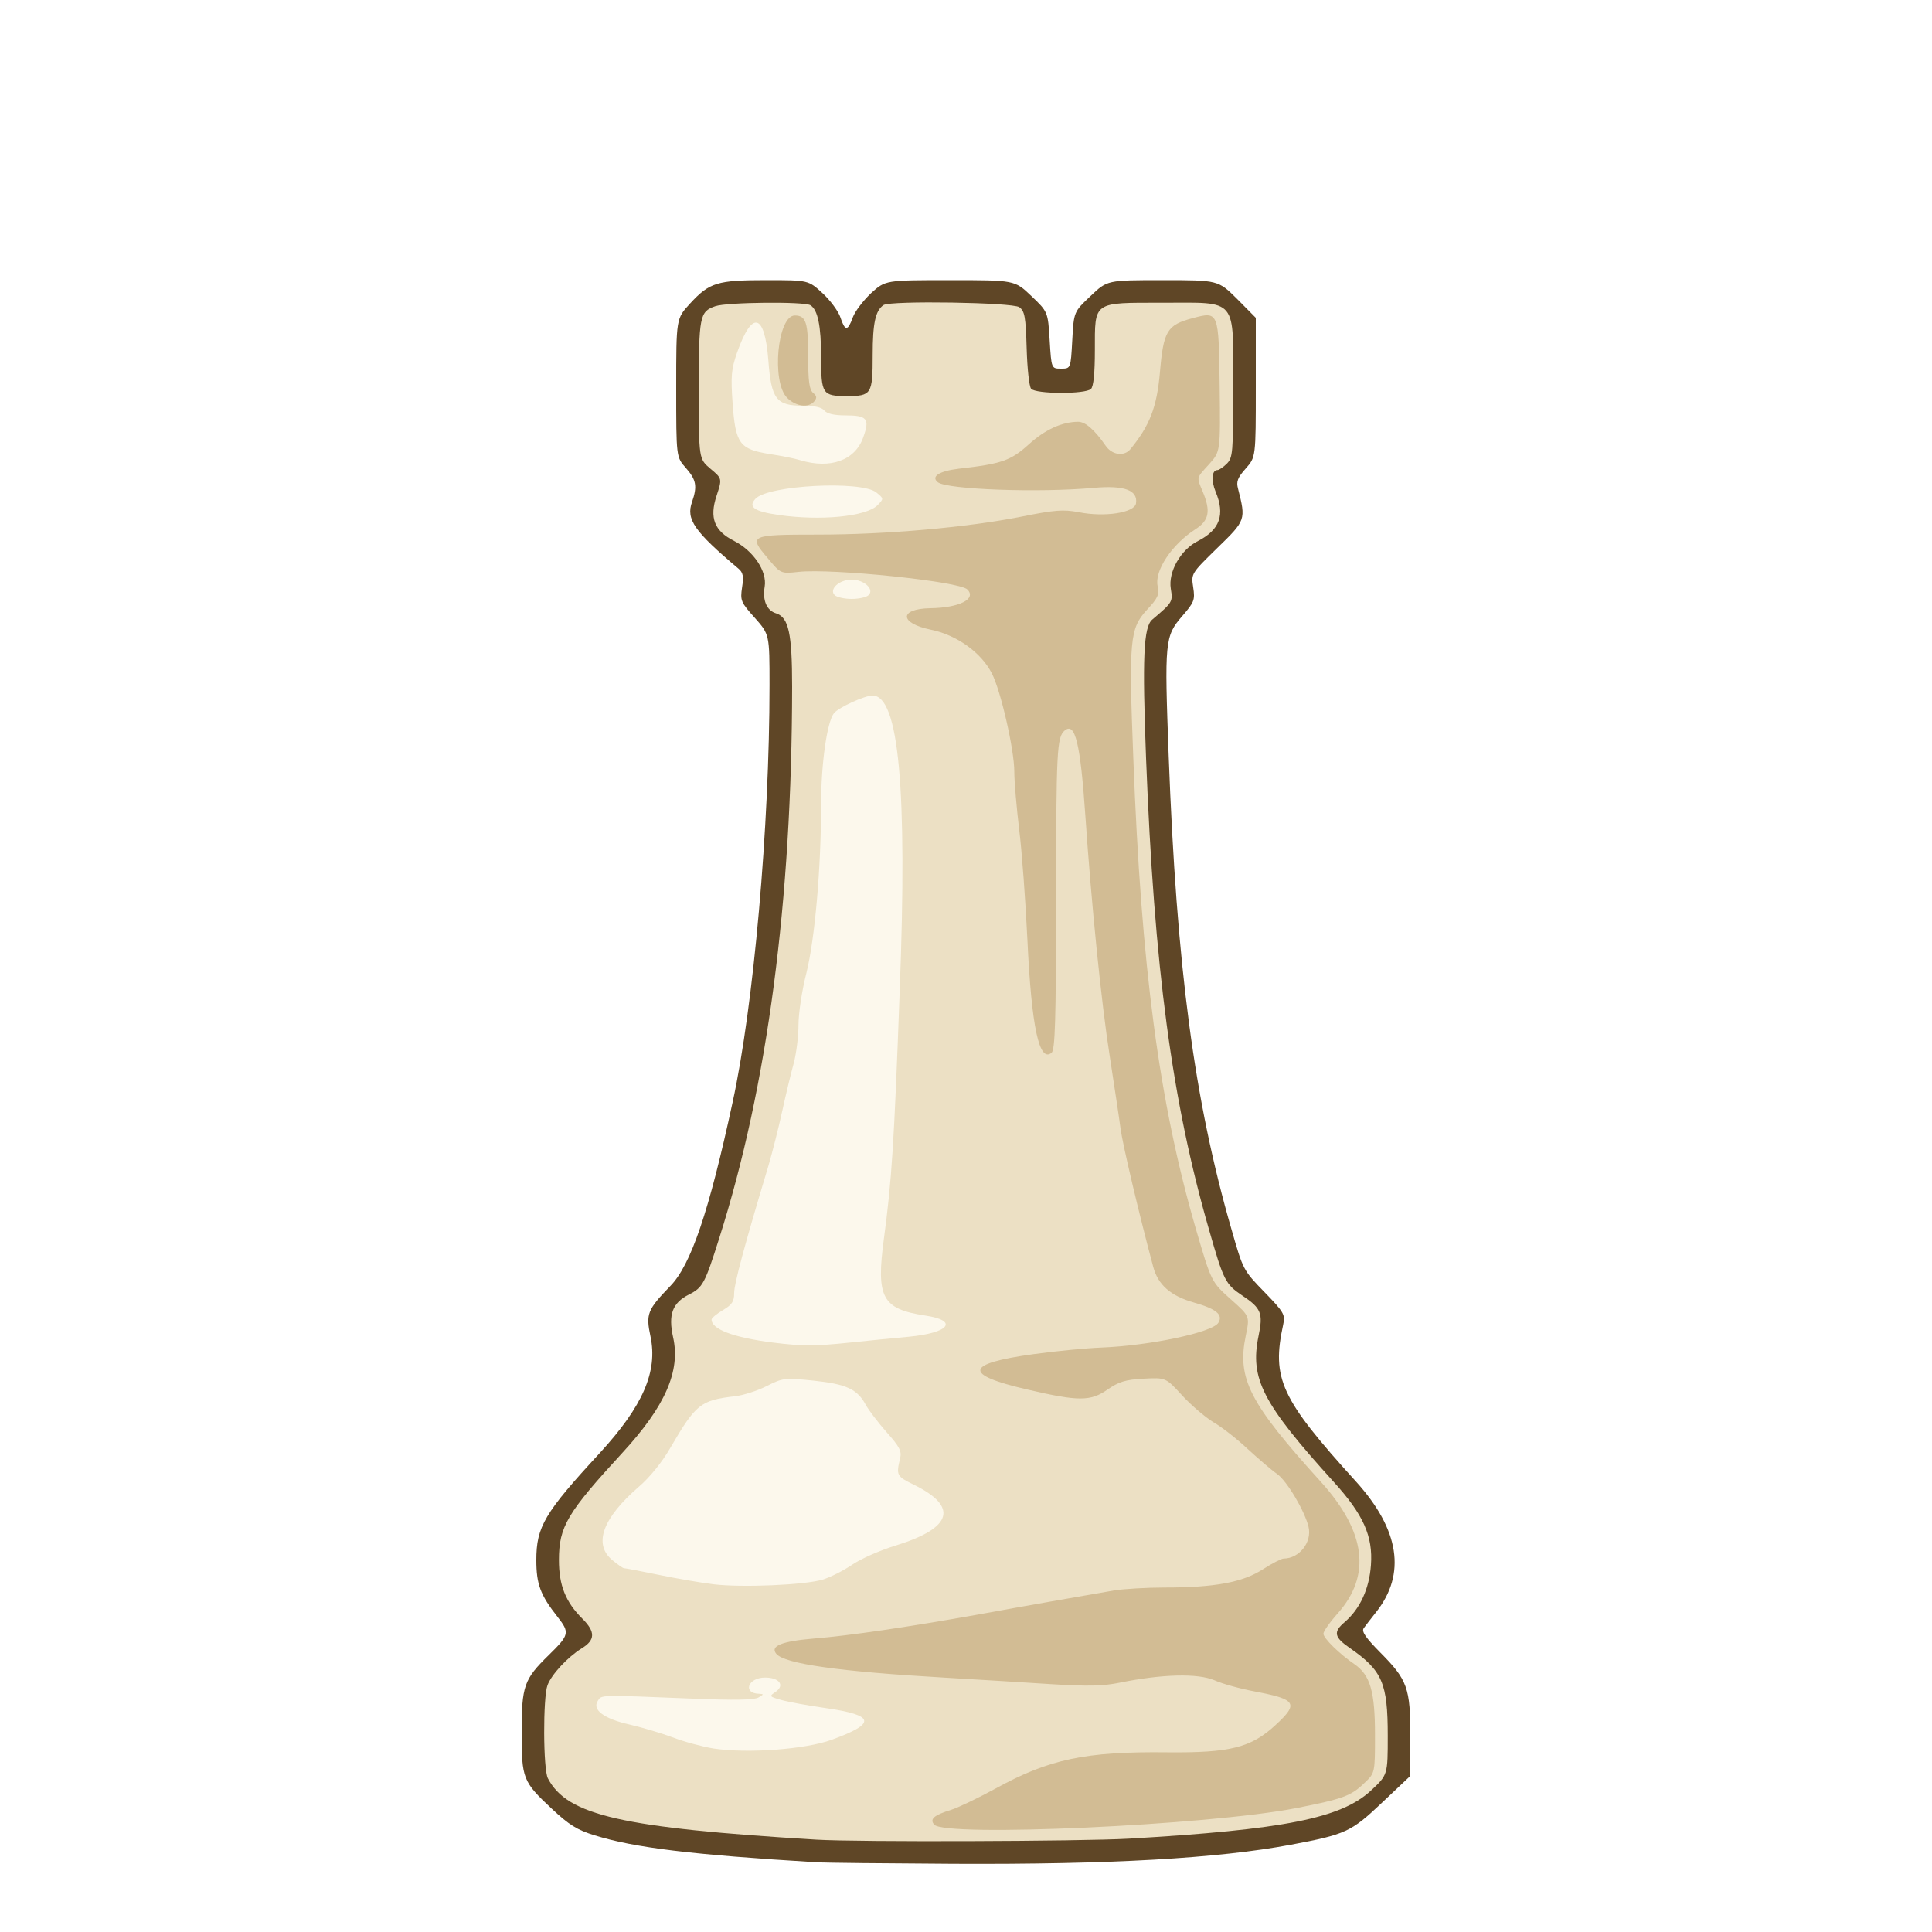
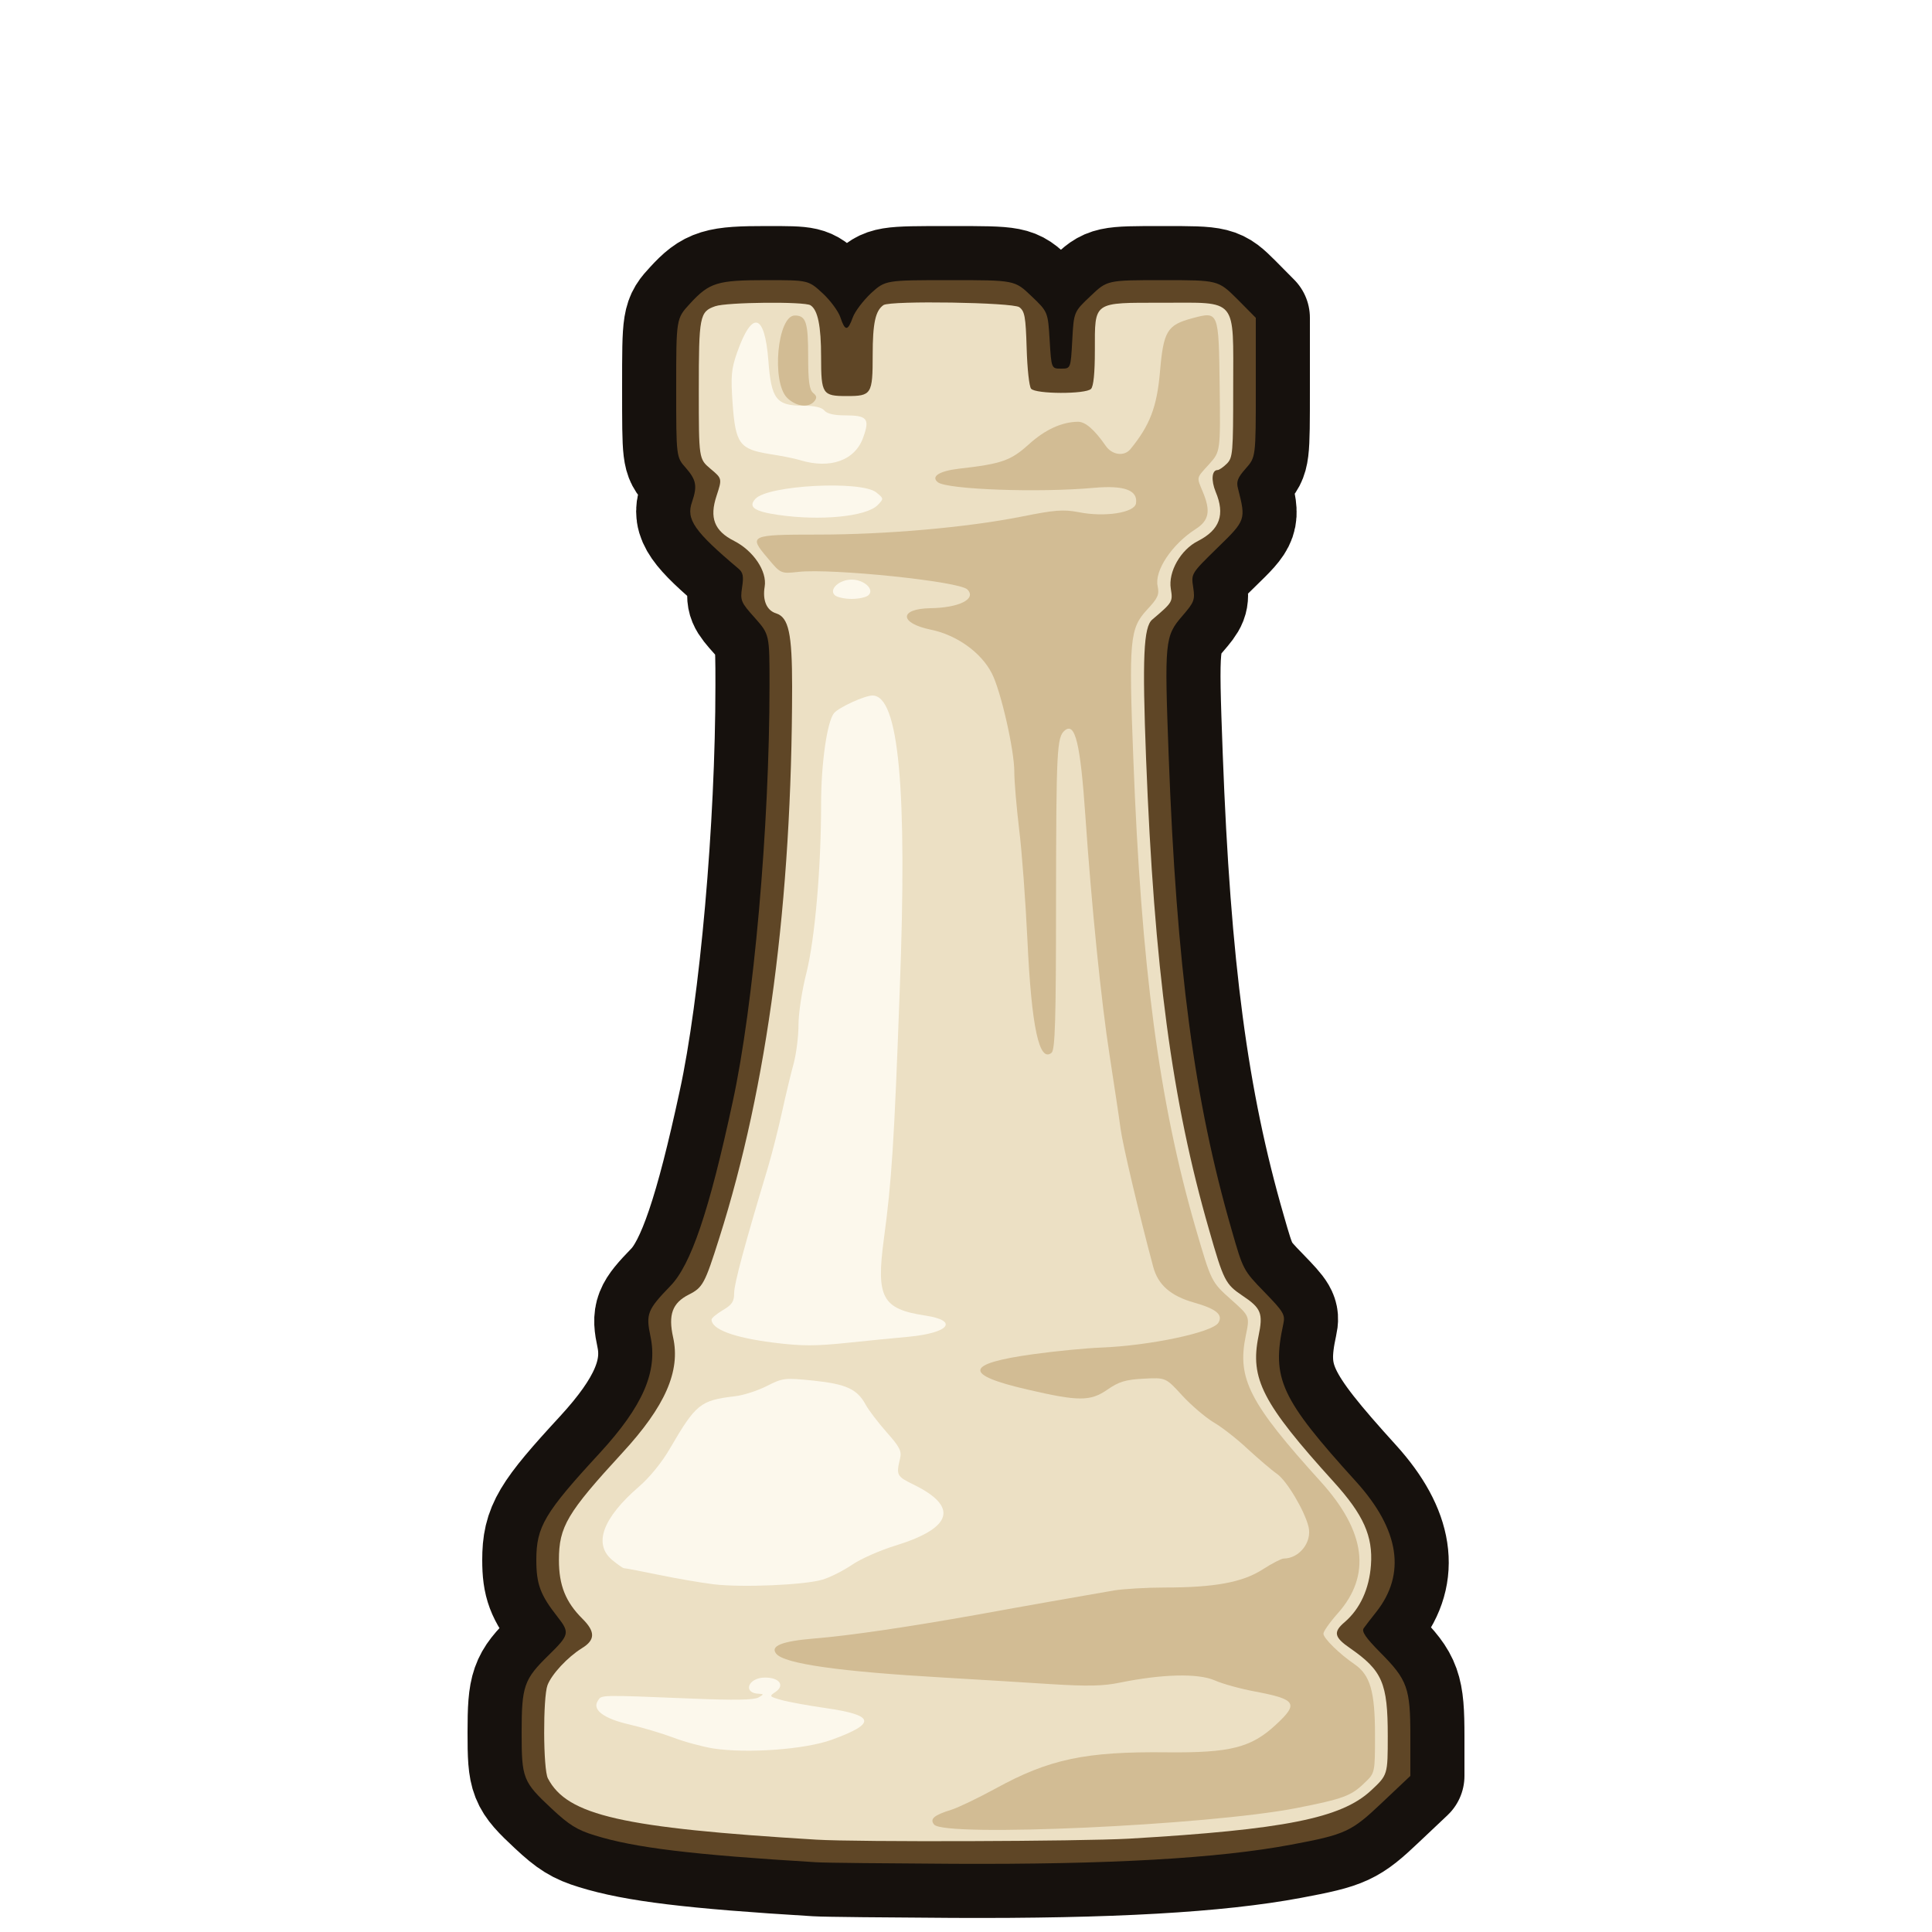
<svg xmlns="http://www.w3.org/2000/svg" viewBox="0 0 100 100">
+   <path fill="#16110d" stroke="#16110d" stroke-width="5.6" stroke-linejoin="round" d="M42.25 96.39C35.81 96.00 32.85 95.64 30.79 95.00C29.87 94.72 29.46 94.46 28.57 93.63C27.06 92.22 27.00 92.06 27.00 89.67C27.00 87.26 27.12 86.92 28.40 85.67C29.47 84.62 29.50 84.51 28.86 83.69C27.97 82.56 27.76 82.00 27.76 80.75C27.76 79.02 28.18 78.31 31.06 75.19C33.28 72.77 34.05 70.99 33.67 69.18C33.42 68.01 33.51 67.79 34.69 66.57C35.76 65.48 36.70 62.71 37.92 57.05C39.01 52.05 39.83 42.80 39.83 35.46C39.83 32.84 39.83 32.84 39.07 31.98C38.34 31.17 38.31 31.08 38.41 30.40C38.50 29.83 38.46 29.63 38.22 29.43C35.93 27.50 35.50 26.88 35.82 25.98C36.10 25.16 36.04 24.84 35.50 24.22C35.00 23.66 35.00 23.66 35.00 20.07C35.00 16.49 35.00 16.49 35.71 15.72C36.72 14.62 37.12 14.50 39.67 14.50C41.84 14.50 41.84 14.50 42.58 15.18C42.98 15.55 43.40 16.12 43.50 16.43C43.74 17.15 43.88 17.15 44.14 16.43C44.25 16.12 44.68 15.56 45.08 15.18C45.83 14.50 45.83 14.50 49.18 14.50C52.52 14.50 52.52 14.50 53.38 15.32C54.24 16.14 54.24 16.14 54.33 17.61C54.42 19.08 54.42 19.08 54.92 19.08C55.42 19.08 55.42 19.08 55.50 17.61C55.58 16.14 55.58 16.14 56.45 15.32C57.31 14.50 57.31 14.50 60.18 14.50C63.05 14.50 63.05 14.50 64.03 15.47L65.00 16.45L65.00 20.05C65.00 23.66 65.00 23.66 64.48 24.25C64.06 24.72 63.98 24.93 64.08 25.29C64.49 26.91 64.49 26.92 63.01 28.36C61.65 29.69 61.65 29.69 61.76 30.40C61.86 31.06 61.81 31.17 61.19 31.89C60.29 32.93 60.27 33.20 60.49 39.11C60.90 50.07 61.81 56.96 63.75 63.66C64.34 65.72 64.35 65.75 65.44 66.87C66.46 67.92 66.53 68.05 66.42 68.55C65.81 71.36 66.28 72.38 70.20 76.70C72.44 79.18 72.79 81.47 71.23 83.44C70.97 83.77 70.68 84.14 70.59 84.27C70.46 84.44 70.68 84.76 71.45 85.54C72.85 86.95 73.00 87.37 73.00 89.87L73.00 91.92L71.55 93.29C69.94 94.82 69.65 94.95 66.83 95.48C63.04 96.19 57.48 96.51 49.33 96.47C45.90 96.45 42.71 96.42 42.25 96.39Z" />
  <path fill="#5f4626" d="M42.25 96.39C35.81 96.00 32.85 95.64 30.79 95.00C29.87 94.72 29.46 94.46 28.57 93.63C27.06 92.22 27.00 92.06 27.00 89.67C27.00 87.26 27.12 86.92 28.40 85.67C29.47 84.62 29.50 84.51 28.86 83.69C27.97 82.56 27.76 82.00 27.76 80.75C27.76 79.02 28.18 78.31 31.06 75.19C33.28 72.77 34.05 70.99 33.67 69.18C33.42 68.01 33.51 67.79 34.69 66.57C35.76 65.48 36.70 62.71 37.92 57.05C39.01 52.05 39.83 42.80 39.83 35.46C39.83 32.84 39.83 32.84 39.07 31.98C38.34 31.17 38.31 31.08 38.41 30.40C38.50 29.83 38.46 29.63 38.22 29.43C35.93 27.50 35.50 26.88 35.82 25.98C36.10 25.16 36.04 24.84 35.50 24.22C35.00 23.66 35.00 23.66 35.00 20.07C35.00 16.49 35.00 16.49 35.71 15.72C36.72 14.62 37.12 14.50 39.67 14.50C41.84 14.50 41.84 14.50 42.58 15.18C42.98 15.55 43.40 16.12 43.50 16.43C43.74 17.15 43.88 17.15 44.14 16.43C44.25 16.12 44.68 15.56 45.08 15.18C45.83 14.50 45.83 14.50 49.18 14.50C52.52 14.50 52.52 14.50 53.38 15.32C54.24 16.14 54.24 16.14 54.33 17.61C54.42 19.08 54.42 19.08 54.92 19.08C55.42 19.08 55.42 19.08 55.50 17.61C55.58 16.14 55.58 16.14 56.45 15.32C57.31 14.50 57.31 14.50 60.18 14.50C63.05 14.50 63.05 14.50 64.03 15.47L65.00 16.45L65.00 20.05C65.00 23.66 65.00 23.66 64.48 24.25C64.06 24.72 63.98 24.93 64.08 25.29C64.49 26.91 64.49 26.92 63.01 28.36C61.65 29.69 61.65 29.69 61.76 30.40C61.86 31.06 61.81 31.17 61.19 31.89C60.29 32.93 60.27 33.20 60.49 39.11C60.90 50.07 61.81 56.96 63.75 63.66C64.34 65.72 64.35 65.75 65.44 66.87C66.46 67.92 66.53 68.05 66.42 68.55C65.81 71.36 66.28 72.38 70.20 76.70C72.44 79.18 72.79 81.47 71.23 83.44C70.97 83.77 70.68 84.14 70.59 84.27C70.46 84.44 70.68 84.76 71.45 85.54C72.85 86.95 73.00 87.37 73.00 89.87L73.00 91.92L71.55 93.29C69.94 94.82 69.65 94.95 66.83 95.48C63.04 96.19 57.48 96.51 49.33 96.47C45.90 96.45 42.71 96.42 42.25 96.39Z" />
  <path fill="#ece0c4" d="M42.25 95.22C32.20 94.61 29.36 93.97 28.36 92.05C28.11 91.59 28.10 87.85 28.34 87.22C28.56 86.65 29.38 85.77 30.12 85.31C30.81 84.89 30.82 84.46 30.16 83.80C29.27 82.92 28.93 82.05 28.93 80.75C28.93 79.02 29.35 78.31 32.22 75.19C34.43 72.79 35.23 70.97 34.84 69.22C34.58 68.05 34.80 67.44 35.65 67.01C36.38 66.64 36.48 66.45 37.23 64.08C39.73 56.21 40.99 46.62 41.00 35.54C41.00 32.79 40.82 31.96 40.18 31.75C39.68 31.60 39.46 31.07 39.58 30.36C39.71 29.57 39.00 28.51 38.00 28.00C36.97 27.48 36.71 26.80 37.09 25.66C37.38 24.77 37.38 24.77 36.77 24.26C36.17 23.75 36.17 23.75 36.17 20.20C36.17 16.37 36.21 16.13 37.02 15.85C37.61 15.64 41.64 15.60 41.95 15.80C42.33 16.04 42.50 16.87 42.50 18.48C42.50 20.40 42.57 20.50 43.83 20.50C45.11 20.50 45.17 20.41 45.17 18.37C45.17 16.73 45.31 16.08 45.73 15.79C46.10 15.55 52.41 15.65 52.76 15.90C53.04 16.11 53.09 16.39 53.14 18.03C53.17 19.07 53.27 20.01 53.37 20.12C53.60 20.40 56.19 20.41 56.47 20.13C56.60 20.00 56.67 19.31 56.67 18.13C56.67 15.58 56.55 15.67 60.17 15.67C64.10 15.67 63.83 15.35 63.83 20.08C63.83 23.44 63.81 23.69 63.50 24.00C63.32 24.18 63.10 24.33 63.02 24.33C62.72 24.33 62.68 24.86 62.92 25.45C63.42 26.64 63.14 27.42 62.01 28.00C61.11 28.45 60.46 29.60 60.60 30.47C60.71 31.15 60.70 31.17 59.64 32.07C59.19 32.45 59.12 34.04 59.32 39.25C59.74 50.11 60.66 57.00 62.58 63.65C63.33 66.28 63.43 66.47 64.29 67.05C65.28 67.71 65.39 67.97 65.14 69.16C64.69 71.36 65.34 72.63 69.04 76.71C70.57 78.40 71.07 79.51 70.96 81.01C70.87 82.24 70.40 83.27 69.60 83.96C69.00 84.47 69.05 84.74 69.88 85.31C71.55 86.47 71.83 87.12 71.83 89.84C71.83 91.87 71.83 91.87 70.96 92.68C69.42 94.11 66.48 94.70 58.42 95.17C55.89 95.31 44.40 95.35 42.25 95.22Z" />
  <path fill="#d2bc94" d="M48.35 94.44C48.11 94.15 48.34 93.95 49.25 93.67C49.62 93.55 50.64 93.06 51.52 92.58C54.30 91.05 56.18 90.65 60.42 90.70C63.68 90.73 64.76 90.46 66.04 89.27C67.23 88.17 67.09 87.96 65.00 87.56C64.24 87.42 63.28 87.16 62.86 86.97C61.99 86.60 60.15 86.65 57.98 87.09C57.11 87.27 56.33 87.29 54.39 87.17C53.03 87.08 50.53 86.93 48.83 86.83C43.46 86.52 40.61 86.12 40.18 85.60C39.85 85.20 40.45 84.95 42.13 84.81C43.99 84.66 47.01 84.21 50.50 83.59C53.02 83.13 56.10 82.59 57.67 82.32C58.17 82.24 59.35 82.17 60.28 82.17C62.88 82.17 64.32 81.90 65.36 81.23C65.84 80.92 66.33 80.67 66.44 80.67C67.25 80.67 67.92 79.82 67.73 79.03C67.53 78.20 66.61 76.65 66.10 76.29C65.81 76.09 65.13 75.50 64.57 74.99C64.02 74.47 63.22 73.85 62.80 73.61C62.39 73.36 61.66 72.74 61.19 72.23C60.34 71.30 60.34 71.30 59.19 71.36C58.25 71.41 57.91 71.52 57.33 71.92C56.44 72.54 55.83 72.54 53.17 71.92C49.83 71.15 49.93 70.58 53.50 70.09C54.65 69.93 56.22 69.78 57.00 69.75C59.51 69.65 62.74 68.97 63.06 68.47C63.32 68.05 62.96 67.75 61.80 67.42C60.60 67.08 59.94 66.51 59.69 65.57C58.95 62.81 58.11 59.25 58.00 58.42C57.93 57.87 57.67 56.18 57.44 54.67C57.00 51.88 56.49 46.80 56.18 42.25C55.92 38.47 55.65 37.36 55.11 37.81C54.70 38.15 54.67 38.83 54.66 46.67C54.66 52.81 54.61 54.34 54.43 54.49C53.79 55.02 53.39 53.17 53.18 48.67C53.08 46.60 52.89 44.02 52.75 42.92C52.62 41.82 52.50 40.48 52.50 39.94C52.50 38.81 51.80 35.75 51.34 34.86C50.79 33.77 49.51 32.86 48.17 32.59C46.54 32.25 46.53 31.51 48.15 31.48C49.65 31.46 50.56 31.00 50.07 30.51C49.66 30.09 43.06 29.41 41.33 29.60C40.41 29.70 40.41 29.70 39.72 28.87C38.73 27.71 38.82 27.67 42.32 27.67C45.89 27.67 50.02 27.30 52.82 26.75C54.61 26.39 55.03 26.36 55.83 26.51C57.18 26.78 58.73 26.54 58.80 26.05C58.90 25.37 58.19 25.11 56.62 25.25C53.80 25.51 49.02 25.34 48.54 24.96C48.17 24.66 48.62 24.38 49.63 24.26C51.85 24.01 52.32 23.84 53.25 23.00C54.10 22.23 54.96 21.84 55.80 21.83C56.18 21.83 56.65 22.24 57.22 23.06C57.55 23.55 58.17 23.64 58.50 23.26C59.51 22.03 59.88 21.08 60.04 19.25C60.22 17.13 60.41 16.82 61.72 16.47C63.08 16.11 63.08 16.09 63.13 19.99C63.17 23.37 63.17 23.37 62.59 24.02C61.91 24.77 61.93 24.67 62.25 25.44C62.68 26.46 62.58 26.94 61.88 27.39C60.66 28.17 59.74 29.55 59.92 30.34C60.01 30.78 59.94 30.95 59.36 31.57C58.48 32.53 58.42 33.12 58.66 39.25C59.07 50.07 59.99 57.03 61.89 63.58C62.70 66.35 62.69 66.35 63.75 67.29C64.69 68.13 64.69 68.13 64.48 69.14C64.02 71.36 64.67 72.62 68.37 76.70C70.70 79.28 70.99 81.54 69.24 83.51C68.83 83.97 68.50 84.44 68.50 84.56C68.50 84.79 69.32 85.60 70.11 86.14C70.92 86.70 71.17 87.54 71.17 89.80C71.17 91.77 71.17 91.77 70.62 92.29C69.93 92.96 69.52 93.11 67.08 93.59C62.49 94.48 48.90 95.10 48.35 94.44ZM40.74 20.59C39.92 19.77 40.24 16.33 41.14 16.33C41.72 16.33 41.83 16.69 41.83 18.43C41.83 19.74 41.89 20.17 42.09 20.34C42.28 20.49 42.29 20.60 42.15 20.77C41.85 21.13 41.19 21.04 40.74 20.59Z" />
  <path fill="#fcf8ec" d="M36.92 90.50C36.37 90.41 35.43 90.16 34.83 89.93C34.24 89.71 33.23 89.41 32.58 89.26C31.26 88.96 30.64 88.50 30.94 88.04C31.14 87.72 30.93 87.72 35.85 87.92C38.03 88.01 39.04 87.99 39.26 87.86C39.53 87.71 39.54 87.68 39.31 87.67C38.42 87.66 38.70 86.83 39.60 86.83C40.33 86.83 40.63 87.22 40.16 87.56C39.80 87.80 39.81 87.81 40.44 87.99C40.79 88.09 41.83 88.28 42.74 88.41C45.30 88.78 45.38 89.20 43.05 90.05C41.67 90.55 38.69 90.77 36.92 90.50ZM36.92 82.00C36.27 81.92 35.00 81.70 34.08 81.51C33.17 81.32 32.37 81.17 32.30 81.17C32.24 81.17 31.96 80.97 31.68 80.74C30.70 79.91 31.20 78.57 33.07 76.95C33.63 76.47 34.27 75.68 34.69 74.95C36.02 72.67 36.25 72.48 38.04 72.27C38.48 72.22 39.22 71.98 39.69 71.74C40.52 71.32 40.61 71.31 42.10 71.46C43.81 71.64 44.37 71.90 44.81 72.71C44.96 72.99 45.45 73.63 45.89 74.13C46.56 74.88 46.68 75.11 46.59 75.48C46.38 76.36 46.41 76.41 47.28 76.84C49.62 77.98 49.31 79.08 46.38 79.99C45.55 80.24 44.52 80.70 44.09 81.00C43.65 81.30 42.97 81.64 42.58 81.76C41.65 82.04 38.39 82.18 36.92 82.00ZM40.00 69.49C37.96 69.23 36.83 68.80 36.83 68.30C36.83 68.22 37.10 68.00 37.42 67.81C37.89 67.53 38.00 67.37 38.00 66.92C38.00 66.44 38.56 64.37 39.75 60.42C39.97 59.68 40.30 58.37 40.49 57.50C40.68 56.63 40.95 55.51 41.09 55.01C41.22 54.50 41.33 53.62 41.33 53.04C41.33 52.45 41.51 51.25 41.74 50.36C42.18 48.58 42.50 44.94 42.50 41.62C42.50 39.51 42.81 37.35 43.17 36.91C43.42 36.61 44.76 36.00 45.16 36.00C46.52 36.00 46.97 40.78 46.57 51.25C46.28 59.23 46.15 61.14 45.75 64.12C45.34 67.16 45.66 67.75 47.87 68.09C49.64 68.35 49.15 68.99 47.03 69.19C46.24 69.26 44.87 69.40 44.00 69.49C42.19 69.68 41.52 69.68 40.00 69.49ZM43.20 30.80C42.90 30.50 43.44 30.00 44.08 30.00C44.72 30.00 45.27 30.50 44.96 30.80C44.86 30.91 44.46 31.00 44.08 31.00C43.71 31.00 43.31 30.91 43.20 30.80ZM40.27 26.65C39.04 26.47 38.71 26.24 39.10 25.82C39.74 25.11 44.59 24.86 45.36 25.49C45.75 25.81 45.75 25.81 45.42 26.15C44.83 26.74 42.46 26.97 40.27 26.65ZM41.42 23.82C41.14 23.73 40.43 23.59 39.83 23.50C38.28 23.25 38.07 22.97 37.92 20.89C37.82 19.46 37.85 19.12 38.15 18.25C38.93 16.04 39.58 16.20 39.77 18.66C39.92 20.66 40.18 21.00 41.56 21.00C42.16 21.00 42.53 21.08 42.67 21.25C42.80 21.41 43.17 21.50 43.74 21.50C44.89 21.50 45.03 21.67 44.68 22.64C44.26 23.83 42.98 24.29 41.42 23.82Z" />
</svg>
